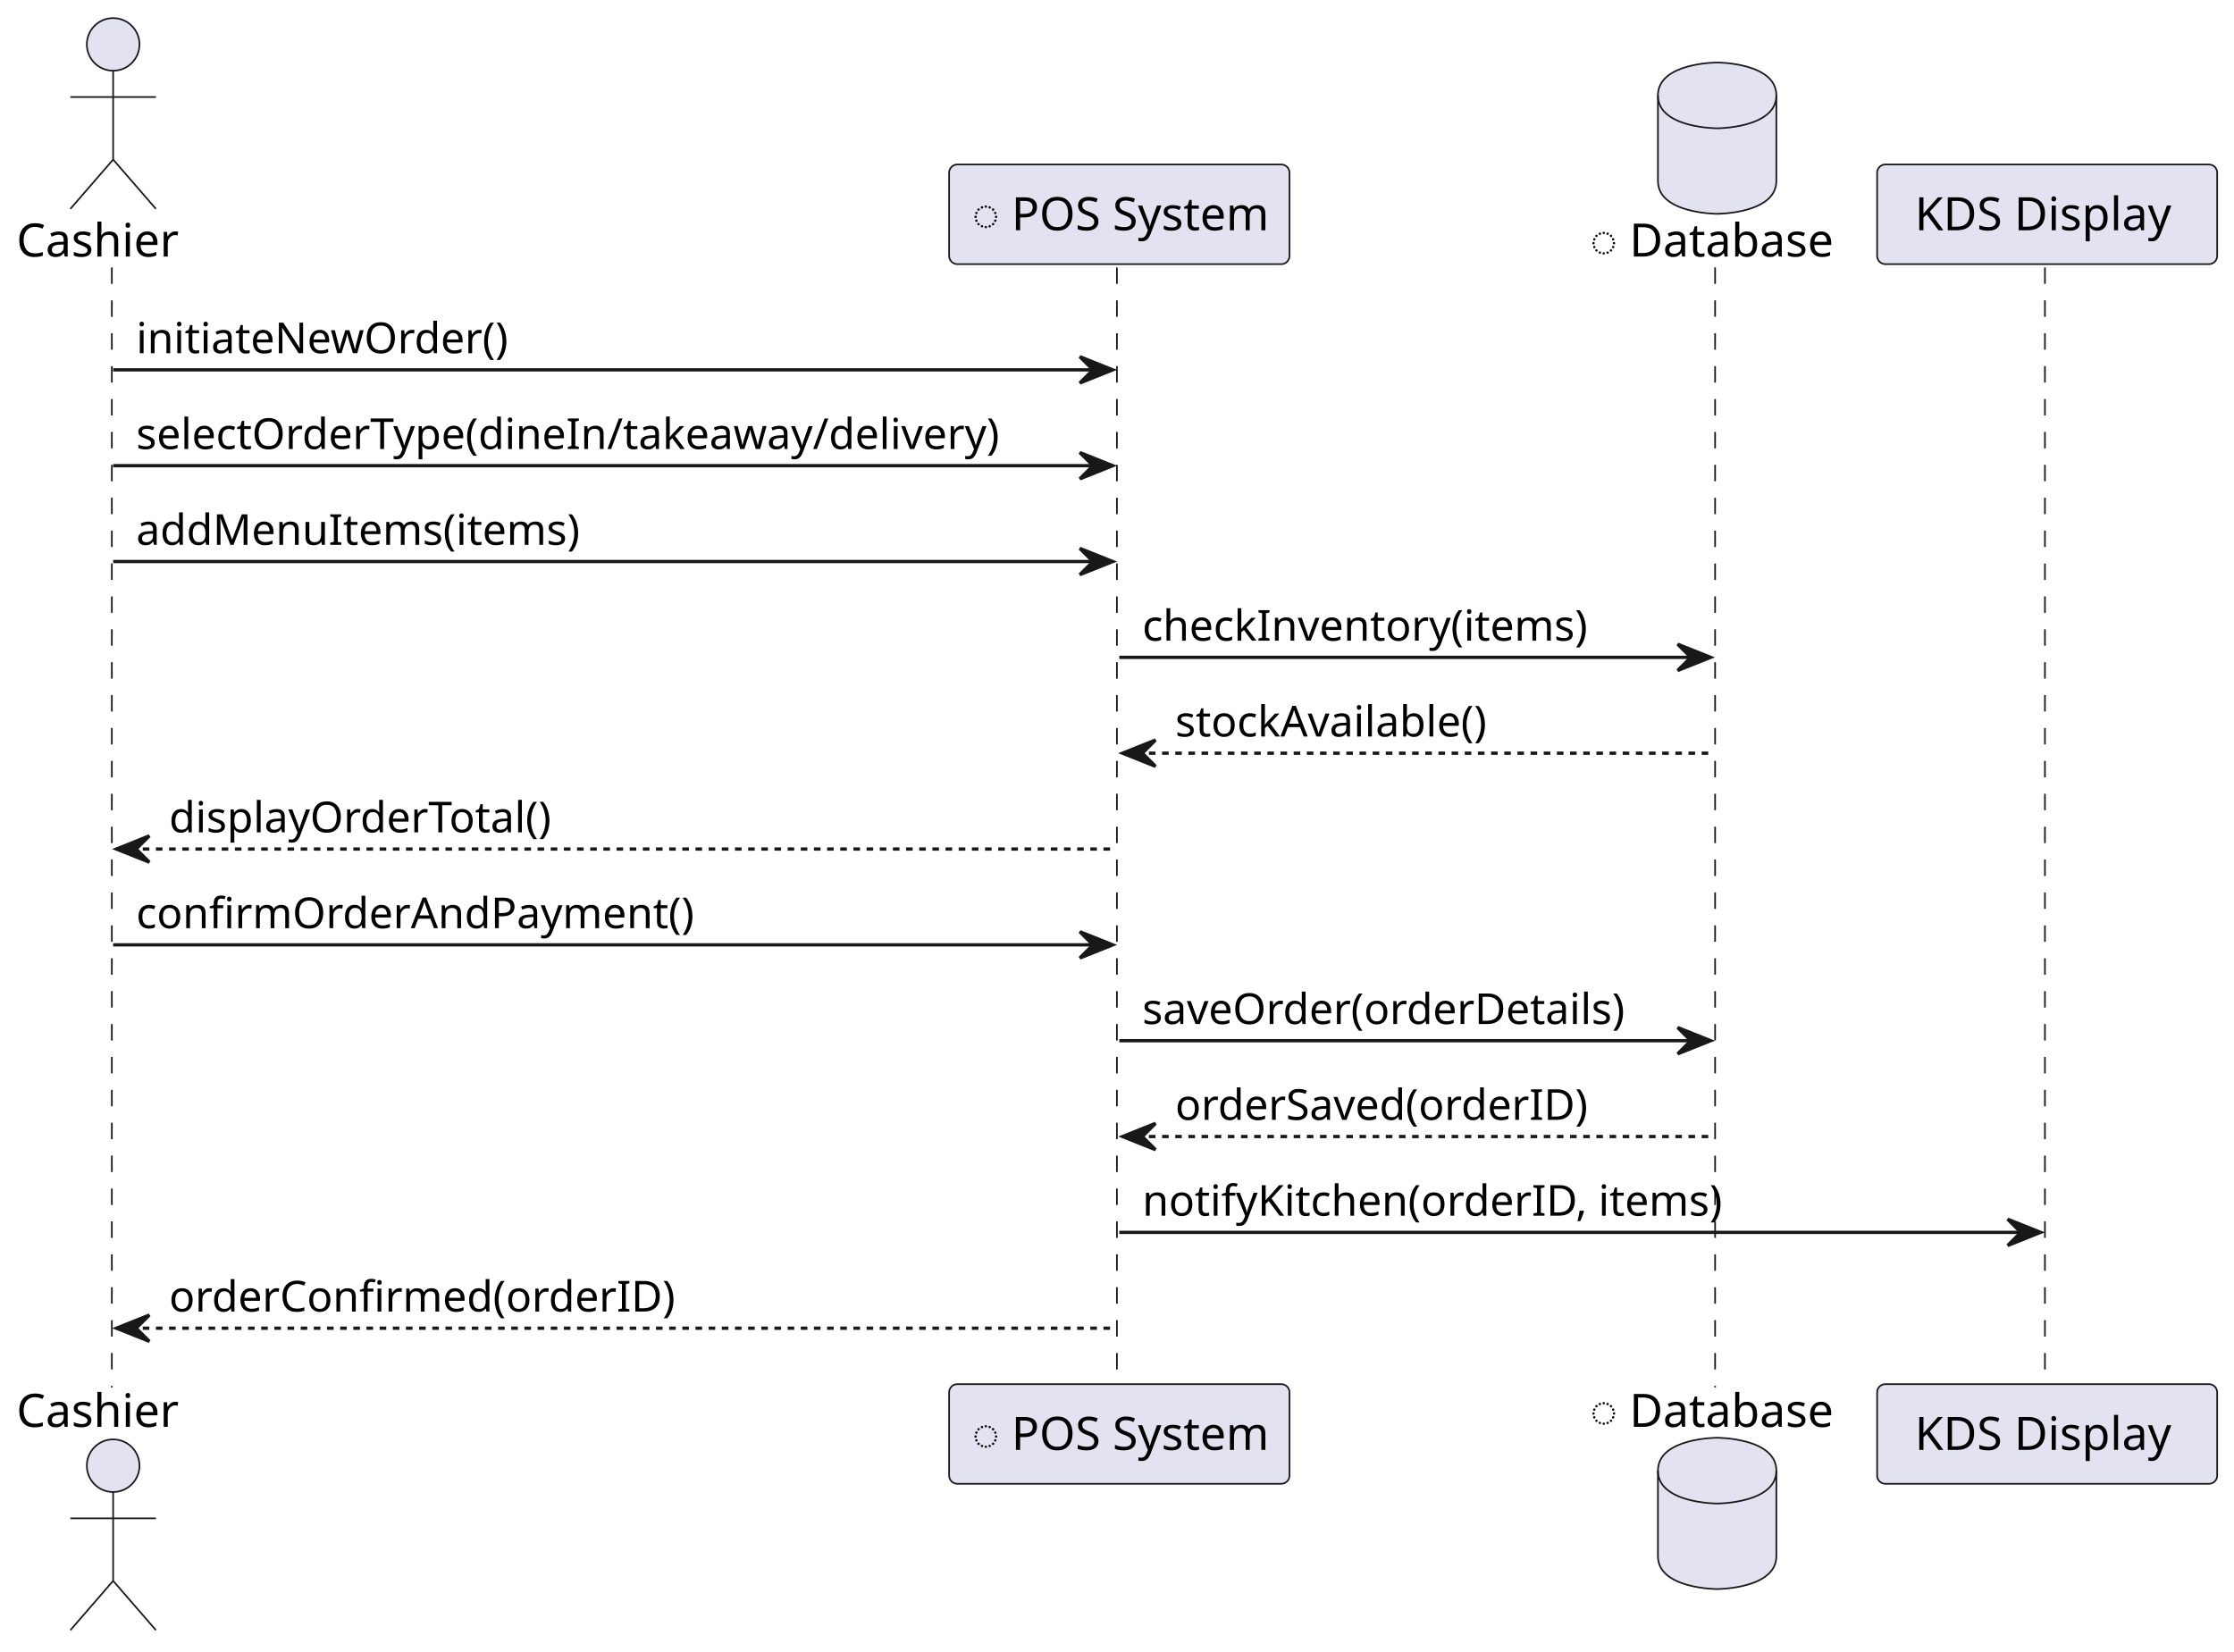
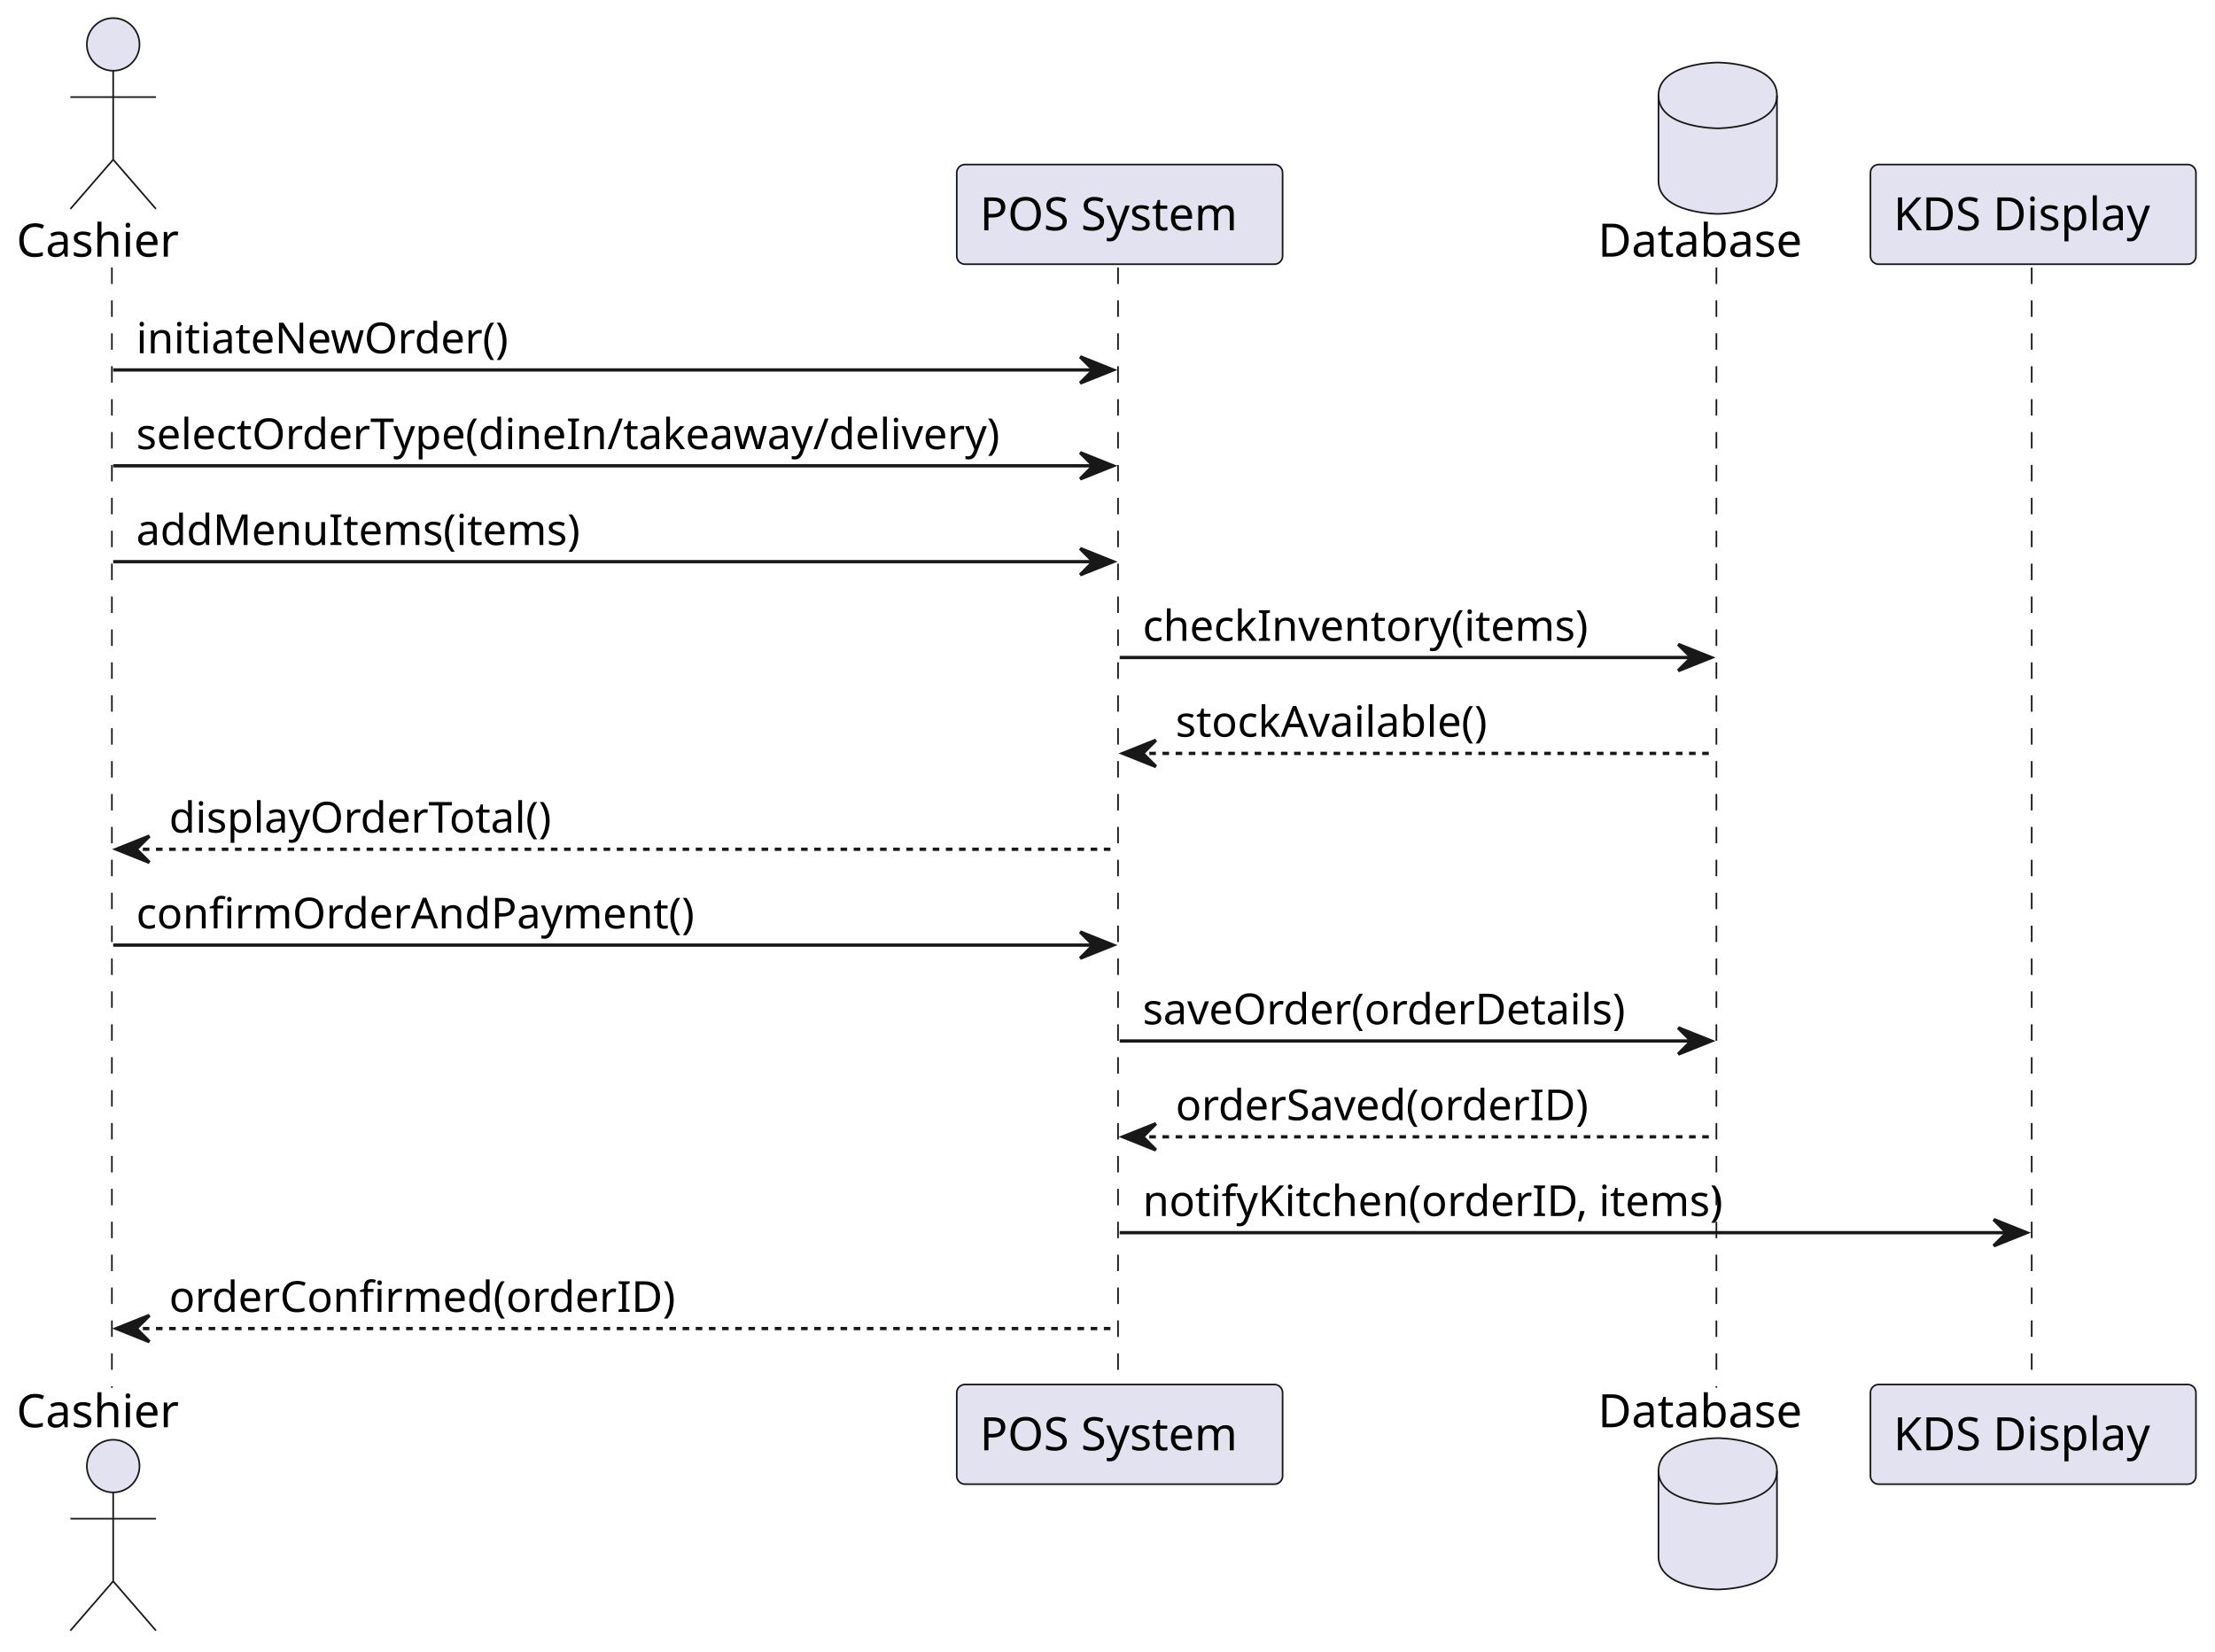
- <svg xmlns="http://www.w3.org/2000/svg" contentStyleType="text/css" data-diagram-type="SEQUENCE" height="502px" preserveAspectRatio="none" style="width:679px;height:502px;background:#FFFFFF;" version="1.1" viewBox="0 0 679 502" width="679px" zoomAndPan="magnify">
+ <svg xmlns="http://www.w3.org/2000/svg" contentStyleType="text/css" data-diagram-type="SEQUENCE" height="502px" preserveAspectRatio="none" style="width:673px;height:502px;background:#FFFFFF;" version="1.1" viewBox="0 0 673 502" width="673px" zoomAndPan="magnify">
  <defs />
  <g>
    <g class="participant-lifeline" data-entity-uid="part1" data-qualified-name="Cashier" id="part1-lifeline">
      <g>
        <rect fill="#000000" fill-opacity="0" height="340.461" width="8" x="30.39" y="81.297" />
        <line style="stroke:#181818;stroke-width:0.5;stroke-dasharray:5,5;" x1="34" x2="34" y1="81.297" y2="421.758" />
      </g>
    </g>
    <g class="participant-lifeline" data-entity-uid="part2" data-qualified-name="POS" id="part2-lifeline">
      <g>
        <rect fill="#000000" fill-opacity="0" height="340.461" width="8" x="336.201" y="81.297" />
-         <line style="stroke:#181818;stroke-width:0.5;stroke-dasharray:5,5;" x1="339.473" x2="339.473" y1="81.297" y2="421.758" />
+         <line style="stroke:#181818;stroke-width:0.5;stroke-dasharray:5,5;" x1="339.698" x2="339.698" y1="81.297" y2="421.758" />
      </g>
    </g>
    <g class="participant-lifeline" data-entity-uid="part3" data-qualified-name="DB" id="part3-lifeline">
      <g>
        <rect fill="#000000" fill-opacity="0" height="340.461" width="8" x="517.908" y="81.297" />
-         <line style="stroke:#181818;stroke-width:0.5;stroke-dasharray:5,5;" x1="521.283" x2="521.283" y1="81.297" y2="421.758" />
+         <line style="stroke:#181818;stroke-width:0.5;stroke-dasharray:5,5;" x1="521.508" x2="521.508" y1="81.297" y2="421.758" />
      </g>
    </g>
    <g class="participant-lifeline" data-entity-uid="part4" data-qualified-name="KDS" id="part4-lifeline">
      <g>
-         <rect fill="#000000" fill-opacity="0" height="340.461" width="8" x="618.21" y="81.297" />
-         <line style="stroke:#181818;stroke-width:0.5;stroke-dasharray:5,5;" x1="621.534" x2="621.534" y1="81.297" y2="421.758" />
+         <rect fill="#000000" fill-opacity="0" height="340.461" width="8" x="613.76" y="81.297" />
+         <line style="stroke:#181818;stroke-width:0.5;stroke-dasharray:5,5;" x1="617.309" x2="617.309" y1="81.297" y2="421.758" />
      </g>
    </g>
    <g class="participant participant-head" data-entity-uid="part1" data-qualified-name="Cashier" id="part1-head">
      <text fill="#000000" font-family="sans-serif" font-size="14" lengthAdjust="spacing" textLength="52.78" x="5" y="77.995">Cashier</text>
      <ellipse cx="34.39" cy="13.5" fill="#E2E2F0" rx="8" ry="8" style="stroke:#181818;stroke-width:0.5;" />
      <path d="M34.39,21.5 L34.39,48.5 M21.39,29.5 L47.39,29.5 M34.39,48.5 L21.39,63.5 M34.39,48.5 L47.39,63.5" fill="none" style="stroke:#181818;stroke-width:0.5;" />
    </g>
    <g class="participant participant-tail" data-entity-uid="part1" data-qualified-name="Cashier" id="part1-tail">
      <text fill="#000000" font-family="sans-serif" font-size="14" lengthAdjust="spacing" textLength="52.78" x="5" y="433.753">Cashier</text>
      <ellipse cx="34.39" cy="445.555" fill="#E2E2F0" rx="8" ry="8" style="stroke:#181818;stroke-width:0.5;" />
      <path d="M34.39,453.555 L34.39,480.555 M21.39,461.555 L47.39,461.555 M34.39,480.555 L21.39,495.555 M34.39,480.555 L47.39,495.555" fill="none" style="stroke:#181818;stroke-width:0.5;" />
    </g>
    <g class="participant participant-head" data-entity-uid="part2" data-qualified-name="POS" id="part2-head">
-       <rect fill="#E2E2F0" height="30.297" rx="2.5" ry="2.5" style="stroke:#181818;stroke-width:0.5;" width="103.455" x="288.473" y="50" />
-       <text fill="#000000" font-family="sans-serif" font-size="14" lengthAdjust="spacing" textLength="89.455" x="295.473" y="69.995">️ POS System</text>
+       <rect fill="#E2E2F0" height="30.297" rx="2.5" ry="2.5" style="stroke:#181818;stroke-width:0.5;" width="99.005" x="290.698" y="50" />
+       <text fill="#000000" font-family="sans-serif" font-size="14" lengthAdjust="spacing" textLength="85.005" x="297.698" y="69.995">POS System</text>
    </g>
    <g class="participant participant-tail" data-entity-uid="part2" data-qualified-name="POS" id="part2-tail">
-       <rect fill="#E2E2F0" height="30.297" rx="2.5" ry="2.5" style="stroke:#181818;stroke-width:0.5;" width="103.455" x="288.473" y="420.758" />
-       <text fill="#000000" font-family="sans-serif" font-size="14" lengthAdjust="spacing" textLength="89.455" x="295.473" y="440.753">️ POS System</text>
+       <rect fill="#E2E2F0" height="30.297" rx="2.5" ry="2.5" style="stroke:#181818;stroke-width:0.5;" width="99.005" x="290.698" y="420.758" />
+       <text fill="#000000" font-family="sans-serif" font-size="14" lengthAdjust="spacing" textLength="85.005" x="297.698" y="440.753">POS System</text>
    </g>
    <g class="participant participant-head" data-entity-uid="part3" data-qualified-name="DB" id="part3-head">
-       <text fill="#000000" font-family="sans-serif" font-size="14" lengthAdjust="spacing" textLength="71.251" x="483.283" y="77.995">️ Database</text>
+       <text fill="#000000" font-family="sans-serif" font-size="14" lengthAdjust="spacing" textLength="66.801" x="485.508" y="77.995">Database</text>
      <path d="M503.908,29 C503.908,19 521.908,19 521.908,19 C521.908,19 539.908,19 539.908,29 L539.908,55 C539.908,65 521.908,65 521.908,65 C521.908,65 503.908,65 503.908,55 L503.908,29" fill="#E2E2F0" style="stroke:#181818;stroke-width:0.5;" />
      <path d="M503.908,29 C503.908,39 521.908,39 521.908,39 C521.908,39 539.908,39 539.908,29" fill="none" style="stroke:#181818;stroke-width:0.5;" />
    </g>
    <g class="participant participant-tail" data-entity-uid="part3" data-qualified-name="DB" id="part3-tail">
-       <text fill="#000000" font-family="sans-serif" font-size="14" lengthAdjust="spacing" textLength="71.251" x="483.283" y="433.753">️ Database</text>
+       <text fill="#000000" font-family="sans-serif" font-size="14" lengthAdjust="spacing" textLength="66.801" x="485.508" y="433.753">Database</text>
      <path d="M503.908,447.055 C503.908,437.055 521.908,437.055 521.908,437.055 C521.908,437.055 539.908,437.055 539.908,447.055 L539.908,473.055 C539.908,483.055 521.908,483.055 521.908,483.055 C521.908,483.055 503.908,483.055 503.908,473.055 L503.908,447.055" fill="#E2E2F0" style="stroke:#181818;stroke-width:0.5;" />
      <path d="M503.908,447.055 C503.908,457.055 521.908,457.055 521.908,457.055 C521.908,457.055 539.908,457.055 539.908,447.055" fill="none" style="stroke:#181818;stroke-width:0.5;" />
    </g>
    <g class="participant participant-head" data-entity-uid="part4" data-qualified-name="KDS" id="part4-head">
-       <rect fill="#E2E2F0" height="30.297" rx="2.5" ry="2.5" style="stroke:#181818;stroke-width:0.5;" width="103.353" x="570.534" y="50" />
-       <text fill="#000000" font-family="sans-serif" font-size="14" lengthAdjust="spacing" textLength="84.902" x="581.984" y="69.995">KDS Display</text>
+       <rect fill="#E2E2F0" height="30.297" rx="2.5" ry="2.5" style="stroke:#181818;stroke-width:0.5;" width="98.902" x="568.309" y="50" />
+       <text fill="#000000" font-family="sans-serif" font-size="14" lengthAdjust="spacing" textLength="84.902" x="575.309" y="69.995">KDS Display</text>
    </g>
    <g class="participant participant-tail" data-entity-uid="part4" data-qualified-name="KDS" id="part4-tail">
-       <rect fill="#E2E2F0" height="30.297" rx="2.5" ry="2.5" style="stroke:#181818;stroke-width:0.5;" width="103.353" x="570.534" y="420.758" />
-       <text fill="#000000" font-family="sans-serif" font-size="14" lengthAdjust="spacing" textLength="84.902" x="581.984" y="440.753">KDS Display</text>
+       <rect fill="#E2E2F0" height="30.297" rx="2.5" ry="2.5" style="stroke:#181818;stroke-width:0.5;" width="98.902" x="568.309" y="420.758" />
+       <text fill="#000000" font-family="sans-serif" font-size="14" lengthAdjust="spacing" textLength="84.902" x="575.309" y="440.753">KDS Display</text>
    </g>
    <g class="message" data-entity-1="part1" data-entity-2="part2" id="msg1">
      <polygon fill="#181818" points="328.201,108.43,338.201,112.43,328.201,116.43,332.201,112.43" style="stroke:#181818;stroke-width:1;" />
      <line style="stroke:#181818;stroke-width:1;" x1="34.39" x2="334.201" y1="112.43" y2="112.43" />
      <text fill="#000000" font-family="sans-serif" font-size="13" lengthAdjust="spacing" textLength="120.904" x="41.39" y="107.364">initiateNewOrder()</text>
    </g>
    <g class="message" data-entity-1="part1" data-entity-2="part2" id="msg2">
      <polygon fill="#181818" points="328.201,137.562,338.201,141.562,328.201,145.562,332.201,141.562" style="stroke:#181818;stroke-width:1;" />
      <line style="stroke:#181818;stroke-width:1;" x1="34.39" x2="334.201" y1="141.562" y2="141.562" />
      <text fill="#000000" font-family="sans-serif" font-size="13" lengthAdjust="spacing" textLength="281.81" x="41.39" y="136.497">selectOrderType(dineIn/takeaway/delivery)</text>
    </g>
    <g class="message" data-entity-1="part1" data-entity-2="part2" id="msg3">
      <polygon fill="#181818" points="328.201,166.695,338.201,170.695,328.201,174.695,332.201,170.695" style="stroke:#181818;stroke-width:1;" />
      <line style="stroke:#181818;stroke-width:1;" x1="34.39" x2="334.201" y1="170.695" y2="170.695" />
      <text fill="#000000" font-family="sans-serif" font-size="13" lengthAdjust="spacing" textLength="142.816" x="41.39" y="165.629">addMenuItems(items)</text>
    </g>
    <g class="message" data-entity-1="part2" data-entity-2="part3" id="msg4">
      <polygon fill="#181818" points="509.908,195.828,519.908,199.828,509.908,203.828,513.908,199.828" style="stroke:#181818;stroke-width:1;" />
      <line style="stroke:#181818;stroke-width:1;" x1="340.201" x2="515.908" y1="199.828" y2="199.828" />
      <text fill="#000000" font-family="sans-serif" font-size="13" lengthAdjust="spacing" textLength="146.44" x="347.201" y="194.762">checkInventory(items)</text>
    </g>
    <g class="message" data-entity-1="part3" data-entity-2="part2" id="msg5">
      <polygon fill="#181818" points="351.201,224.961,341.201,228.961,351.201,232.961,347.201,228.961" style="stroke:#181818;stroke-width:1;" />
      <line style="stroke:#181818;stroke-width:1;stroke-dasharray:2,2;" x1="345.201" x2="520.908" y1="228.961" y2="228.961" />
      <text fill="#000000" font-family="sans-serif" font-size="13" lengthAdjust="spacing" textLength="104.248" x="357.201" y="223.895">stockAvailable()</text>
    </g>
    <g class="message" data-entity-1="part2" data-entity-2="part1" id="msg6">
      <polygon fill="#181818" points="45.39,254.094,35.39,258.094,45.39,262.094,41.39,258.094" style="stroke:#181818;stroke-width:1;" />
      <line style="stroke:#181818;stroke-width:1;stroke-dasharray:2,2;" x1="39.39" x2="339.201" y1="258.094" y2="258.094" />
      <text fill="#000000" font-family="sans-serif" font-size="13" lengthAdjust="spacing" textLength="126.045" x="51.39" y="253.028">displayOrderTotal()</text>
    </g>
    <g class="message" data-entity-1="part1" data-entity-2="part2" id="msg7">
      <polygon fill="#181818" points="328.201,283.227,338.201,287.227,328.201,291.227,332.201,287.227" style="stroke:#181818;stroke-width:1;" />
      <line style="stroke:#181818;stroke-width:1;" x1="34.39" x2="334.201" y1="287.227" y2="287.227" />
      <text fill="#000000" font-family="sans-serif" font-size="13" lengthAdjust="spacing" textLength="179.734" x="41.39" y="282.161">confirmOrderAndPayment()</text>
    </g>
    <g class="message" data-entity-1="part2" data-entity-2="part3" id="msg8">
      <polygon fill="#181818" points="509.908,312.359,519.908,316.359,509.908,320.359,513.908,316.359" style="stroke:#181818;stroke-width:1;" />
      <line style="stroke:#181818;stroke-width:1;" x1="340.201" x2="515.908" y1="316.359" y2="316.359" />
      <text fill="#000000" font-family="sans-serif" font-size="13" lengthAdjust="spacing" textLength="157.708" x="347.201" y="311.293">saveOrder(orderDetails)</text>
    </g>
    <g class="message" data-entity-1="part3" data-entity-2="part2" id="msg9">
      <polygon fill="#181818" points="351.201,341.492,341.201,345.492,351.201,349.492,347.201,345.492" style="stroke:#181818;stroke-width:1;" />
      <line style="stroke:#181818;stroke-width:1;stroke-dasharray:2,2;" x1="345.201" x2="520.908" y1="345.492" y2="345.492" />
      <text fill="#000000" font-family="sans-serif" font-size="13" lengthAdjust="spacing" textLength="133.935" x="357.201" y="340.426">orderSaved(orderID)</text>
    </g>
    <g class="message" data-entity-1="part2" data-entity-2="part4" id="msg10">
-       <polygon fill="#181818" points="610.21,370.625,620.21,374.625,610.21,378.625,614.21,374.625" style="stroke:#181818;stroke-width:1;" />
-       <line style="stroke:#181818;stroke-width:1;" x1="340.201" x2="616.21" y1="374.625" y2="374.625" />
+       <polygon fill="#181818" points="605.76,370.625,615.76,374.625,605.76,378.625,609.76,374.625" style="stroke:#181818;stroke-width:1;" />
+       <line style="stroke:#181818;stroke-width:1;" x1="340.201" x2="611.76" y1="374.625" y2="374.625" />
      <text fill="#000000" font-family="sans-serif" font-size="13" lengthAdjust="spacing" textLength="189.319" x="347.201" y="369.559">notifyKitchen(orderID, items)</text>
    </g>
    <g class="message" data-entity-1="part2" data-entity-2="part1" id="msg11">
      <polygon fill="#181818" points="45.39,399.758,35.39,403.758,45.39,407.758,41.39,403.758" style="stroke:#181818;stroke-width:1;" />
      <line style="stroke:#181818;stroke-width:1;stroke-dasharray:2,2;" x1="39.39" x2="339.201" y1="403.758" y2="403.758" />
      <text fill="#000000" font-family="sans-serif" font-size="13" lengthAdjust="spacing" textLength="161.491" x="51.39" y="398.692">orderConfirmed(orderID)</text>
    </g>
  </g>
</svg>
